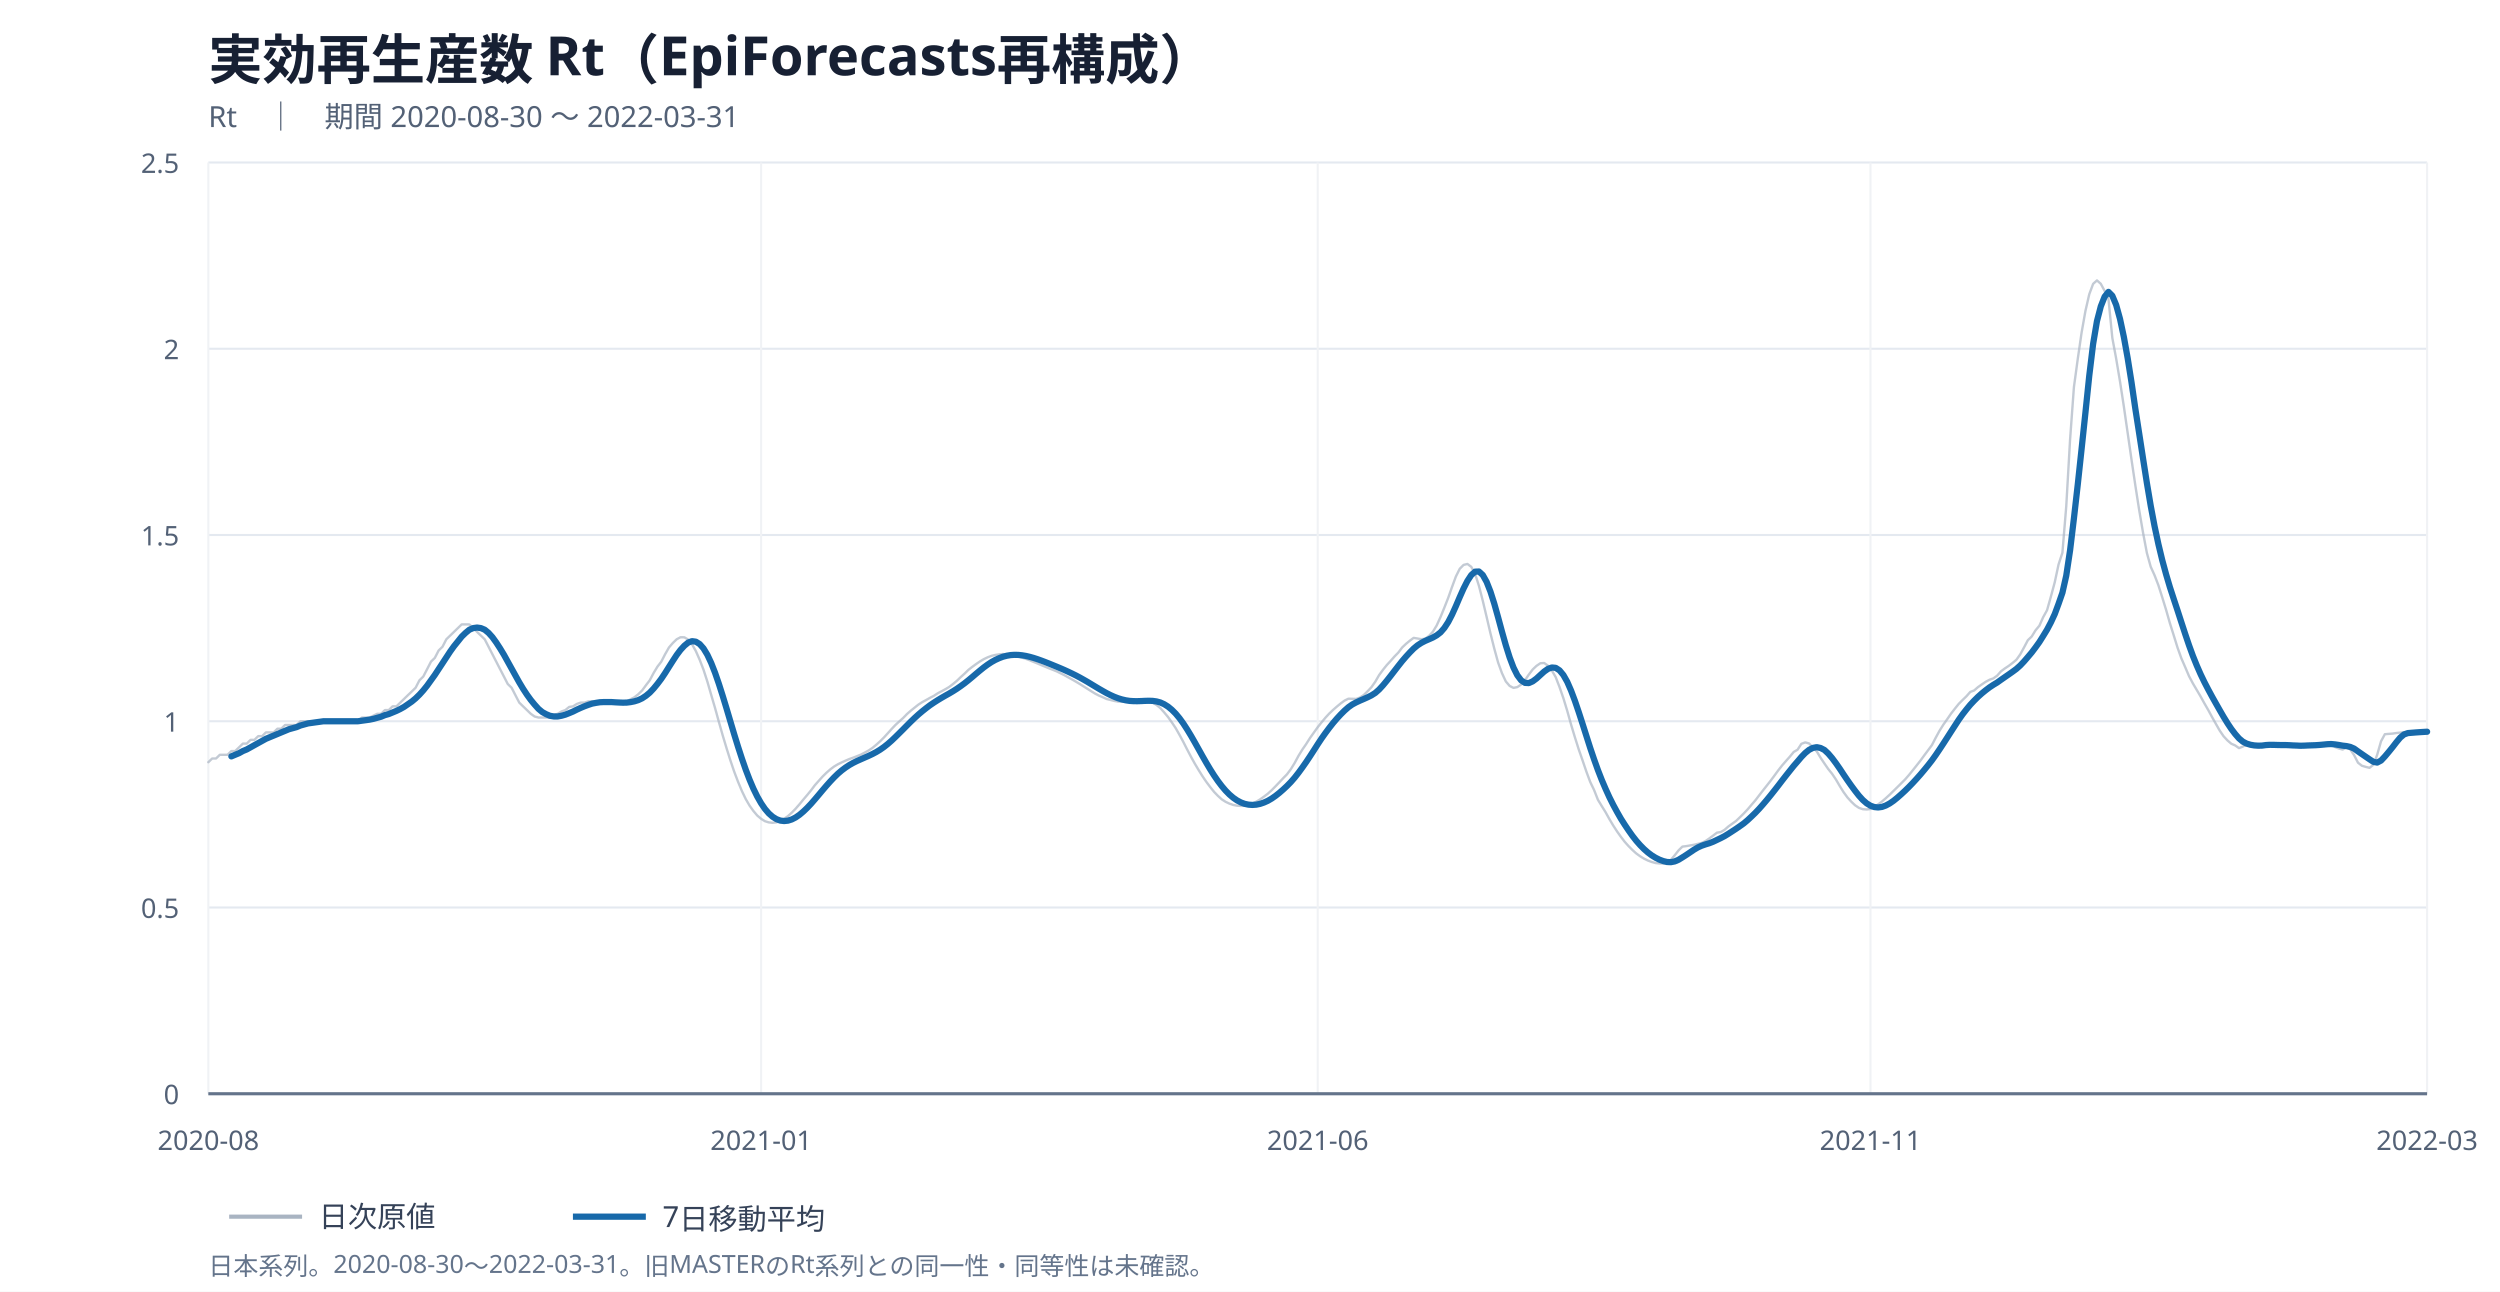
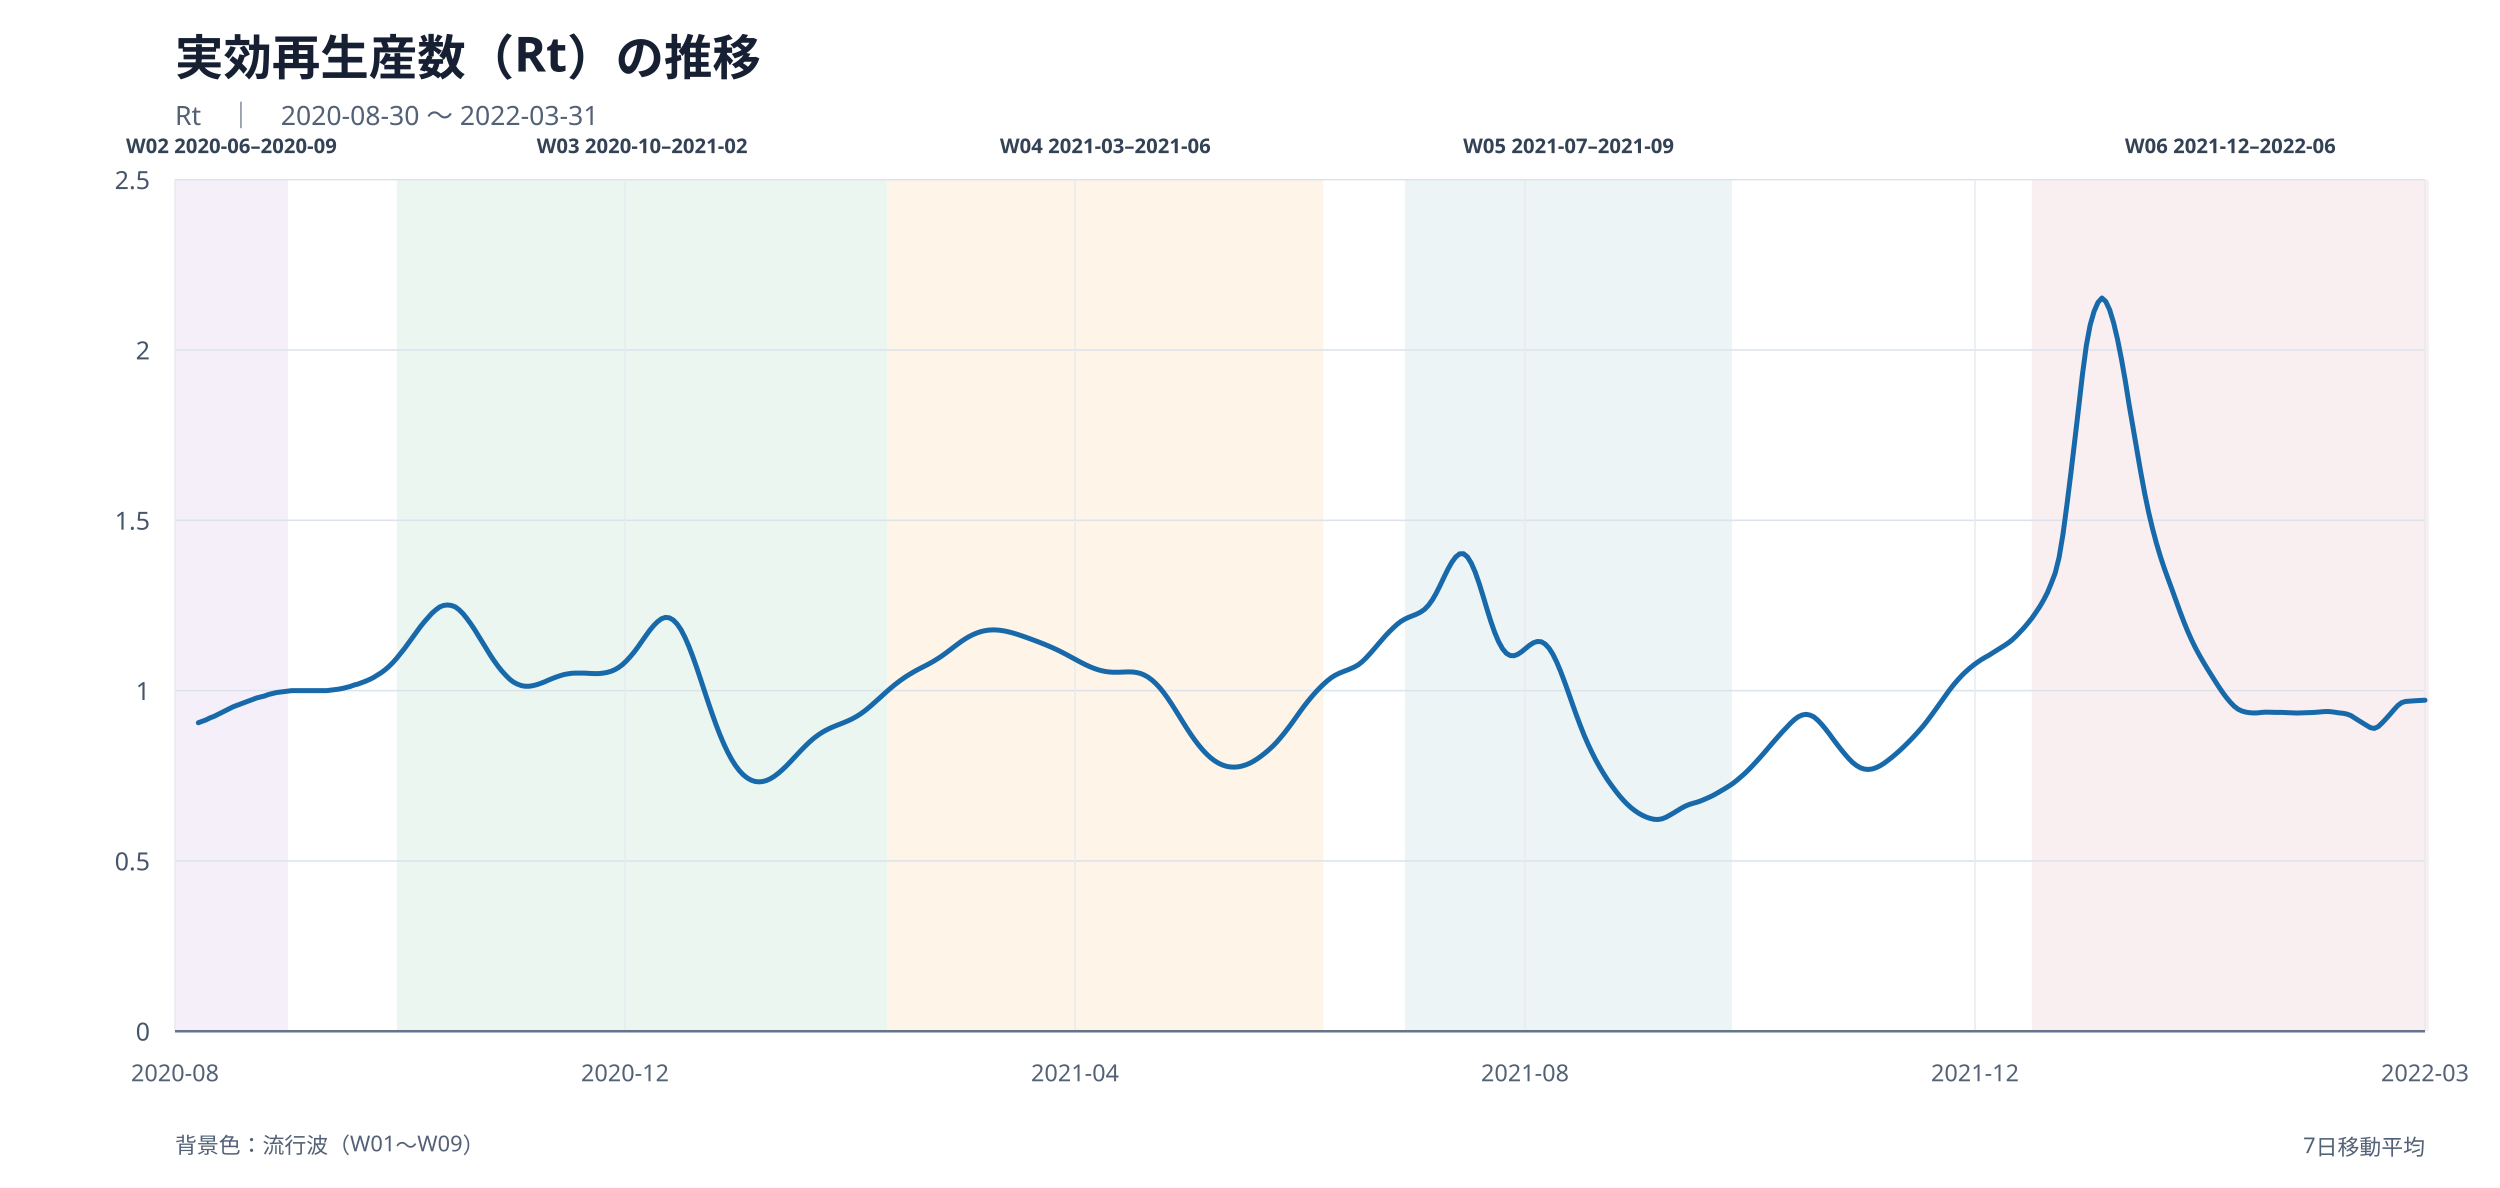
- <svg xmlns="http://www.w3.org/2000/svg" width="1200" height="620" viewBox="0 0 1200 620" role="img" aria-labelledby="title desc">
-   <rect width="100%" height="100%" fill="#ffffff" />
-   <text x="100" y="38" font-family="sans-serif" font-size="26" font-weight="700" fill="#172033">実効再生産数 Rt（EpiForecasts再構成）</text>
-   <text x="100" y="61" font-family="sans-serif" font-size="14" fill="#536176">Rt　｜　期間 2020-08-30 ～ 2022-03-31</text>
-   <line x1="100" y1="525" x2="1165" y2="525" stroke="#e4e9f0" stroke-width="1" />
-   <text x="86" y="530" text-anchor="end" font-family="sans-serif" font-size="13" fill="#536176">0</text>
-   <line x1="100" y1="435.6" x2="1165" y2="435.6" stroke="#e4e9f0" stroke-width="1" />
-   <text x="86" y="440.6" text-anchor="end" font-family="sans-serif" font-size="13" fill="#536176">0.5</text>
-   <line x1="100" y1="346.2" x2="1165" y2="346.2" stroke="#e4e9f0" stroke-width="1" />
-   <text x="86" y="351.2" text-anchor="end" font-family="sans-serif" font-size="13" fill="#536176">1</text>
-   <line x1="100" y1="256.8" x2="1165" y2="256.8" stroke="#e4e9f0" stroke-width="1" />
-   <text x="86" y="261.8" text-anchor="end" font-family="sans-serif" font-size="13" fill="#536176">1.5</text>
-   <line x1="100" y1="167.4" x2="1165" y2="167.4" stroke="#e4e9f0" stroke-width="1" />
-   <text x="86" y="172.4" text-anchor="end" font-family="sans-serif" font-size="13" fill="#536176">2</text>
-   <line x1="100" y1="78" x2="1165" y2="78" stroke="#e4e9f0" stroke-width="1" />
-   <text x="86" y="83" text-anchor="end" font-family="sans-serif" font-size="13" fill="#536176">2.5</text>
-   <line x1="100" y1="78" x2="100" y2="525" stroke="#f0f2f5" stroke-width="1" />
-   <text x="100" y="552" text-anchor="middle" font-family="sans-serif" font-size="13" fill="#536176">2020-08</text>
-   <line x1="365.329" y1="78" x2="365.329" y2="525" stroke="#f0f2f5" stroke-width="1" />
-   <text x="365.329" y="552" text-anchor="middle" font-family="sans-serif" font-size="13" fill="#536176">2021-01</text>
-   <line x1="632.5" y1="78" x2="632.5" y2="525" stroke="#f0f2f5" stroke-width="1" />
-   <text x="632.5" y="552" text-anchor="middle" font-family="sans-serif" font-size="13" fill="#536176">2021-06</text>
-   <line x1="897.829" y1="78" x2="897.829" y2="525" stroke="#f0f2f5" stroke-width="1" />
-   <text x="897.829" y="552" text-anchor="middle" font-family="sans-serif" font-size="13" fill="#536176">2021-11</text>
-   <line x1="1165" y1="78" x2="1165" y2="525" stroke="#f0f2f5" stroke-width="1" />
-   <text x="1165" y="552" text-anchor="middle" font-family="sans-serif" font-size="13" fill="#536176">2022-03</text>
-   <line x1="100" y1="525" x2="1165" y2="525" stroke="#64748b" stroke-width="1.5" />
-   <path d=" M100.00 365.87 L101.84 364.08 L103.69 364.08 L105.53 362.29 L107.37 362.29 L109.21 362.29 L111.06 360.50 L112.90 360.50 L114.74 358.72 L116.58 356.93 L118.43 356.93 L120.27 355.14 L122.11 355.14 L123.95 353.35 L125.80 353.35 L127.64 351.56 L129.48 351.56 L131.32 351.56 L133.17 349.78 L135.01 349.78 L136.85 347.99 L138.69 347.99 L140.54 347.99 L142.38 347.99 L144.22 346.20 L146.06 346.20 L147.91 346.20 L149.75 346.20 L151.59 346.20 L153.43 346.20 L155.28 346.20 L157.12 346.20 L158.96 346.20 L160.80 346.20 L162.65 346.20 L164.49 346.20 L166.33 346.20 L168.17 346.20 L170.02 346.20 L171.86 346.20 L173.70 344.41 L175.54 344.41 L177.39 344.41 L179.23 343.52 L181.07 342.62 L182.92 342.62 L184.76 340.84 L186.60 340.84 L188.44 339.05 L190.29 339.05 L192.13 337.26 L193.97 335.47 L195.81 333.68 L197.66 331.90 L199.50 330.11 L201.34 326.53 L203.18 324.74 L205.03 321.17 L206.87 317.59 L208.71 315.80 L210.55 312.23 L212.40 310.44 L214.24 306.86 L216.08 305.08 L217.92 303.29 L219.77 301.50 L221.61 299.71 L223.45 299.71 L225.29 299.73 L227.14 301.41 L228.98 303.29 L230.82 305.08 L232.66 306.86 L234.51 310.44 L236.35 314.02 L238.19 317.59 L240.03 321.17 L241.88 324.74 L243.72 328.32 L245.56 330.11 L247.40 333.68 L249.25 337.26 L251.09 339.05 L252.93 340.84 L254.78 342.62 L256.62 343.93 L258.46 344.41 L260.30 344.41 L262.15 344.41 L263.99 344.41 L265.83 343.13 L267.67 342.62 L269.52 341.49 L271.36 340.84 L273.20 339.33 L275.04 339.05 L276.89 337.88 L278.73 337.26 L280.57 337.26 L282.41 336.67 L284.26 336.62 L286.10 336.82 L287.94 337.02 L289.78 337.26 L291.63 337.26 L293.47 337.29 L295.31 337.47 L297.15 337.38 L299.00 337.26 L300.84 336.75 L302.68 335.64 L304.52 334.68 L306.37 333.25 L308.21 331.43 L310.05 328.93 L311.89 326.53 L313.74 323.02 L315.58 319.99 L317.42 317.59 L319.26 314.02 L321.11 310.78 L322.95 308.65 L324.79 306.86 L326.63 305.89 L328.48 305.91 L330.32 306.99 L332.16 309.21 L334.01 312.53 L335.85 316.70 L337.69 321.47 L339.53 327.15 L341.38 333.56 L343.22 339.83 L345.06 346.51 L346.90 353.00 L348.75 359.15 L350.59 365.00 L352.43 370.43 L354.27 375.28 L356.12 379.71 L357.96 383.55 L359.80 386.71 L361.64 389.28 L363.49 391.46 L365.33 393.02 L367.17 394.17 L369.01 394.75 L370.86 394.94 L372.70 394.71 L374.54 394.08 L376.38 393.02 L378.23 391.71 L380.07 390.06 L381.91 388.17 L383.75 386.05 L385.60 383.79 L387.44 381.63 L389.28 379.38 L391.12 376.93 L392.97 374.83 L394.81 372.79 L396.65 370.96 L398.49 369.35 L400.34 367.95 L402.18 366.85 L404.02 365.95 L405.87 365.11 L407.71 364.32 L409.55 363.67 L411.39 362.95 L413.24 362.20 L415.08 361.25 L416.92 360.24 L418.76 359.01 L420.61 357.48 L422.45 355.82 L424.29 353.99 L426.13 351.98 L427.98 349.92 L429.82 347.97 L431.66 346.29 L433.50 344.65 L435.35 342.74 L437.19 341.13 L439.03 339.65 L440.87 338.18 L442.72 337.00 L444.56 336.00 L446.40 334.95 L448.24 334.01 L450.09 332.79 L451.93 331.83 L453.77 330.82 L455.61 329.73 L457.46 328.31 L459.30 326.79 L461.14 325.01 L462.98 323.36 L464.83 321.54 L466.67 320.10 L468.51 318.77 L470.35 317.50 L472.20 316.40 L474.04 315.52 L475.88 314.82 L477.72 314.38 L479.57 314.09 L481.41 313.93 L483.25 314.13 L485.10 314.24 L486.94 314.66 L488.78 315.11 L490.62 315.68 L492.47 316.27 L494.31 316.95 L496.15 317.73 L497.99 318.47 L499.84 319.26 L501.68 320.02 L503.52 320.80 L505.36 321.51 L507.21 322.26 L509.05 323.17 L510.89 324.08 L512.73 325.12 L514.58 326.14 L516.42 327.19 L518.26 328.30 L520.10 329.46 L521.95 330.62 L523.79 331.79 L525.63 332.91 L527.47 333.88 L529.32 334.67 L531.16 335.52 L533.00 335.97 L534.84 336.44 L536.69 336.76 L538.53 336.83 L540.37 336.88 L542.21 336.59 L544.06 336.38 L545.90 336.07 L547.74 336.08 L549.58 336.09 L551.43 336.49 L553.27 337.28 L555.11 338.38 L556.96 339.88 L558.80 341.93 L560.64 344.15 L562.48 346.73 L564.33 349.51 L566.17 352.75 L568.01 356.15 L569.85 359.78 L571.70 363.30 L573.54 366.60 L575.38 369.69 L577.22 372.63 L579.07 375.34 L580.91 377.79 L582.75 380.09 L584.59 382.00 L586.44 383.69 L588.28 384.86 L590.12 385.74 L591.96 386.37 L593.81 386.73 L595.65 386.85 L597.49 386.78 L599.33 386.37 L601.18 385.71 L603.02 384.79 L604.86 383.69 L606.70 382.38 L608.55 380.98 L610.39 379.31 L612.23 377.44 L614.07 375.52 L615.92 373.54 L617.76 371.67 L619.60 369.21 L621.44 366.21 L623.29 362.78 L625.13 359.79 L626.97 357.13 L628.81 354.22 L630.66 351.62 L632.50 349.06 L634.34 346.73 L636.19 344.52 L638.03 342.51 L639.87 340.76 L641.71 339.15 L643.56 337.62 L645.40 336.28 L647.24 335.38 L649.08 335.43 L650.93 335.48 L652.77 334.83 L654.61 333.61 L656.45 331.80 L658.30 329.83 L660.14 327.22 L661.98 324.03 L663.82 321.51 L665.67 319.22 L667.51 317.23 L669.35 315.12 L671.19 313.25 L673.04 310.79 L674.88 309.05 L676.72 307.53 L678.56 306.17 L680.41 306.49 L682.25 306.81 L684.09 306.59 L685.93 305.23 L687.78 303.23 L689.62 300.21 L691.46 296.15 L693.30 291.64 L695.15 286.93 L696.99 281.70 L698.83 276.72 L700.67 273.02 L702.52 271.16 L704.36 270.70 L706.20 272.08 L708.04 275.44 L709.89 281.21 L711.73 288.37 L713.57 296.09 L715.42 304.02 L717.26 311.34 L719.10 318.04 L720.94 323.11 L722.79 327.10 L724.63 329.24 L726.47 330.18 L728.31 329.81 L730.16 328.57 L732.00 326.47 L733.84 323.79 L735.68 321.36 L737.53 319.61 L739.37 318.36 L741.21 318.24 L743.05 319.54 L744.90 321.87 L746.74 325.03 L748.58 329.82 L750.42 335.12 L752.27 341.19 L754.11 347.78 L755.95 353.89 L757.79 359.71 L759.64 365.02 L761.48 370.43 L763.32 375.38 L765.16 379.20 L767.01 383.90 L768.85 386.93 L770.69 389.89 L772.53 393.20 L774.38 396.30 L776.22 399.13 L778.06 401.72 L779.90 404.11 L781.75 406.17 L783.59 408.02 L785.43 409.68 L787.28 411.02 L789.12 412.15 L790.96 413.05 L792.80 413.74 L794.65 414.25 L796.49 414.45 L798.33 414.48 L800.17 414.21 L802.02 412.69 L803.86 410.55 L805.70 408.19 L807.54 406.38 L809.39 406.14 L811.23 405.82 L813.07 405.50 L814.91 405.06 L816.76 404.62 L818.60 403.73 L820.44 402.47 L822.28 401.11 L824.13 399.68 L825.97 399.38 L827.81 398.31 L829.65 396.68 L831.50 395.36 L833.34 394.04 L835.18 392.27 L837.02 390.46 L838.87 388.49 L840.71 386.32 L842.55 384.19 L844.39 381.79 L846.24 379.39 L848.08 377.07 L849.92 374.72 L851.76 372.25 L853.61 369.71 L855.45 367.37 L857.29 365.26 L859.13 363.19 L860.98 360.94 L862.82 359.87 L864.66 357.04 L866.51 356.35 L868.35 356.85 L870.19 358.80 L872.03 360.65 L873.88 363.72 L875.72 366.47 L877.56 369.13 L879.40 371.42 L881.25 374.17 L883.09 377.31 L884.93 380.25 L886.77 382.77 L888.62 384.81 L890.46 386.55 L892.30 387.78 L894.14 388.41 L895.99 388.54 L897.83 388.34 L899.67 387.32 L901.51 386.09 L903.36 384.72 L905.20 383.13 L907.04 381.45 L908.88 379.65 L910.73 377.83 L912.57 376.01 L914.41 374.17 L916.25 372.06 L918.10 369.78 L919.94 367.47 L921.78 365.13 L923.62 362.61 L925.47 360.13 L927.31 357.67 L929.15 354.10 L930.99 350.73 L932.84 347.80 L934.68 345.19 L936.52 342.51 L938.37 340.13 L940.21 337.84 L942.05 335.99 L943.89 334.21 L945.74 332.11 L947.58 331.43 L949.42 329.83 L951.26 328.53 L953.11 327.28 L954.95 326.29 L956.79 325.64 L958.63 324.32 L960.48 322.22 L962.32 320.86 L964.16 319.64 L966.00 318.23 L967.85 316.71 L969.69 314.13 L971.53 310.78 L973.37 307.30 L975.22 305.53 L977.06 302.55 L978.90 300.34 L980.74 296.21 L982.59 292.88 L984.43 286.35 L986.27 279.52 L988.11 270.93 L989.96 265.29 L991.80 243.03 L993.64 210.97 L995.48 185.82 L997.33 172.26 L999.17 159.61 L1001.01 149.25 L1002.85 141.23 L1004.70 136.25 L1006.54 134.60 L1008.38 136.22 L1010.22 139.64 L1012.07 143.59 L1013.91 162.16 L1015.75 172.10 L1017.60 183.09 L1019.44 195.07 L1021.28 207.83 L1023.12 220.60 L1024.97 233.05 L1026.81 244.87 L1028.65 255.63 L1030.49 265.38 L1032.34 272.04 L1034.18 276.11 L1036.02 280.90 L1037.86 286.67 L1039.71 292.69 L1041.55 299.12 L1043.39 304.98 L1045.23 310.90 L1047.08 316.06 L1048.92 320.29 L1050.76 324.61 L1052.60 328.06 L1054.45 331.19 L1056.29 334.32 L1058.13 337.64 L1059.97 340.83 L1061.82 344.26 L1063.66 347.53 L1065.50 350.75 L1067.34 353.42 L1069.19 355.41 L1071.03 356.99 L1072.87 357.80 L1074.71 359.09 L1076.56 358.37 L1078.40 357.42 L1080.24 357.35 L1082.08 357.56 L1083.93 357.92 L1085.77 357.48 L1087.61 357.33 L1089.46 357.57 L1091.30 357.50 L1093.14 357.75 L1094.98 357.89 L1096.83 357.82 L1098.67 357.97 L1100.51 358.09 L1102.35 358.06 L1104.20 358.13 L1106.04 357.38 L1107.88 357.33 L1109.72 357.37 L1111.57 357.50 L1113.41 357.24 L1115.25 356.83 L1117.09 356.92 L1118.94 356.78 L1120.78 358.56 L1122.62 359.26 L1124.46 359.79 L1126.31 358.68 L1128.15 359.74 L1129.99 362.50 L1131.83 366.09 L1133.68 367.54 L1135.52 368.10 L1137.36 368.56 L1139.20 367.12 L1141.05 362.29 L1142.89 355.83 L1144.73 352.42 L1146.57 352.27 L1148.42 352.12 L1150.26 351.85 L1152.10 351.65 L1153.94 351.49 L1155.79 351.38 L1157.63 351.32 L1159.47 351.25 L1161.31 351.17 L1163.16 351.07 L1165.00 350.90" fill="none" stroke="#a9b4c2" stroke-width="1.15" opacity="0.7" stroke-linejoin="round" stroke-linecap="round" />
-   <path d=" M111.06 363.06 L112.90 362.29 L114.74 361.53 L116.58 360.50 L118.43 359.74 L120.27 358.72 L122.11 357.69 L123.95 356.67 L125.80 355.65 L127.64 354.63 L129.48 353.86 L131.32 353.10 L133.17 352.33 L135.01 351.56 L136.85 350.80 L138.69 350.03 L140.54 349.52 L142.38 349.01 L144.22 348.24 L146.06 347.73 L147.91 347.22 L149.75 346.97 L151.59 346.71 L153.43 346.46 L155.28 346.20 L157.12 346.20 L158.96 346.20 L160.80 346.20 L162.65 346.20 L164.49 346.20 L166.33 346.20 L168.17 346.20 L170.02 346.20 L171.86 346.20 L173.70 345.94 L175.54 345.69 L177.39 345.43 L179.23 345.05 L181.07 344.54 L182.92 344.03 L184.76 343.26 L186.60 342.75 L188.44 341.99 L190.29 341.22 L192.13 340.33 L193.97 339.30 L195.81 338.03 L197.66 336.75 L199.50 335.22 L201.34 333.43 L203.18 331.39 L205.03 329.09 L206.87 326.53 L208.71 323.98 L210.55 321.17 L212.40 318.36 L214.24 315.55 L216.08 312.74 L217.92 310.18 L219.77 307.89 L221.61 305.59 L223.45 303.80 L225.29 302.27 L227.14 301.49 L228.98 301.23 L230.82 301.49 L232.66 302.26 L234.51 303.79 L236.35 305.83 L238.19 308.38 L240.03 311.21 L241.88 314.27 L243.72 317.59 L245.56 320.91 L247.40 324.23 L249.25 327.55 L251.09 330.62 L252.93 333.43 L254.78 335.98 L256.62 338.21 L258.46 340.26 L260.30 341.79 L262.15 342.81 L263.99 343.58 L265.83 343.90 L267.67 343.90 L269.52 343.56 L271.36 343.04 L273.20 342.32 L275.04 341.55 L276.89 340.62 L278.73 339.78 L280.57 339.01 L282.41 338.33 L284.26 337.72 L286.10 337.37 L287.94 337.08 L289.78 336.99 L291.63 336.99 L293.47 336.99 L295.31 337.11 L297.15 337.21 L299.00 337.28 L300.84 337.24 L302.68 337.01 L304.52 336.64 L306.37 336.06 L308.21 335.20 L310.05 333.99 L311.89 332.46 L313.74 330.50 L315.58 328.26 L317.42 325.82 L319.26 323.07 L321.11 320.12 L322.95 317.23 L324.79 314.42 L326.63 311.97 L328.48 309.96 L330.32 308.44 L332.16 307.76 L334.01 308.01 L335.85 309.16 L337.69 311.24 L339.53 314.28 L341.38 318.23 L343.22 322.92 L345.06 328.25 L346.90 334.03 L348.75 340.10 L350.59 346.31 L352.43 352.50 L354.27 358.46 L356.12 364.15 L357.96 369.45 L359.80 374.26 L361.64 378.57 L363.49 382.35 L365.33 385.57 L367.17 388.27 L369.01 390.42 L370.86 392.05 L372.70 393.19 L374.54 393.88 L376.38 394.10 L378.23 393.91 L380.07 393.32 L381.91 392.38 L383.75 391.11 L385.60 389.55 L387.44 387.78 L389.28 385.83 L391.12 383.72 L392.97 381.54 L394.81 379.34 L396.65 377.19 L398.49 375.13 L400.34 373.17 L402.18 371.38 L404.02 369.81 L405.87 368.42 L407.71 367.21 L409.55 366.17 L411.39 365.26 L413.24 364.44 L415.08 363.63 L416.92 362.82 L418.76 361.95 L420.61 360.97 L422.45 359.85 L424.29 358.57 L426.13 357.11 L427.98 355.49 L429.82 353.74 L431.66 351.92 L433.50 350.09 L435.35 348.22 L437.19 346.38 L439.03 344.62 L440.87 342.94 L442.72 341.38 L444.56 339.91 L446.40 338.52 L448.24 337.27 L450.09 336.08 L451.93 334.97 L453.77 333.91 L455.61 332.88 L457.46 331.78 L459.30 330.61 L461.14 329.33 L462.98 327.98 L464.83 326.51 L466.67 324.98 L468.51 323.41 L470.35 321.87 L472.20 320.38 L474.04 319.03 L475.88 317.81 L477.72 316.78 L479.57 315.93 L481.41 315.23 L483.25 314.75 L485.10 314.44 L486.94 314.32 L488.78 314.36 L490.62 314.55 L492.47 314.86 L494.31 315.29 L496.15 315.81 L497.99 316.41 L499.84 317.07 L501.68 317.77 L503.52 318.50 L505.36 319.25 L507.21 320.01 L509.05 320.78 L510.89 321.58 L512.73 322.42 L514.58 323.30 L516.42 324.21 L518.26 325.18 L520.10 326.21 L521.95 327.27 L523.79 328.38 L525.63 329.49 L527.47 330.59 L529.32 331.66 L531.16 332.69 L533.00 333.62 L534.84 334.45 L536.69 335.16 L538.53 335.72 L540.37 336.15 L542.21 336.43 L544.06 336.55 L545.90 336.57 L547.74 336.51 L549.58 336.42 L551.43 336.37 L553.27 336.43 L555.11 336.68 L556.96 337.18 L558.80 338.02 L560.64 339.17 L562.48 340.69 L564.33 342.55 L566.17 344.76 L568.01 347.30 L569.85 350.14 L571.70 353.19 L573.54 356.40 L575.38 359.68 L577.22 362.98 L579.07 366.21 L580.91 369.30 L582.75 372.20 L584.59 374.88 L586.44 377.32 L588.28 379.49 L590.12 381.36 L591.96 382.93 L593.81 384.21 L595.65 385.18 L597.49 385.86 L599.33 386.24 L601.18 386.36 L603.02 386.23 L604.86 385.85 L606.70 385.22 L608.55 384.39 L610.39 383.32 L612.23 382.04 L614.07 380.59 L615.92 378.98 L617.76 377.26 L619.60 375.38 L621.44 373.27 L623.29 370.91 L625.13 368.39 L626.97 365.76 L628.81 363.00 L630.66 360.14 L632.50 357.26 L634.34 354.48 L636.19 351.87 L638.03 349.40 L639.87 347.06 L641.71 344.91 L643.56 342.91 L645.40 341.08 L647.24 339.46 L649.08 338.16 L650.93 337.16 L652.77 336.31 L654.61 335.52 L656.45 334.69 L658.30 333.77 L660.14 332.60 L661.98 330.97 L663.82 328.97 L665.67 326.74 L667.51 324.41 L669.35 322.02 L671.19 319.65 L673.04 317.31 L674.88 315.17 L676.72 313.17 L678.56 311.31 L680.41 309.77 L682.25 308.58 L684.09 307.63 L685.93 306.84 L687.78 306.01 L689.62 304.96 L691.46 303.53 L693.30 301.41 L695.15 298.57 L696.99 295.01 L698.83 290.94 L700.67 286.62 L702.52 282.47 L704.36 278.84 L706.20 276.04 L708.04 274.40 L709.89 274.33 L711.73 276.00 L713.57 279.29 L715.42 283.99 L717.26 289.79 L719.10 296.36 L720.94 303.17 L722.79 309.73 L724.63 315.56 L726.47 320.43 L728.31 324.12 L730.16 326.58 L732.00 327.78 L733.84 327.88 L735.68 327.06 L737.53 325.69 L739.37 324.00 L741.21 322.34 L743.05 321.05 L744.90 320.40 L746.74 320.57 L748.58 321.78 L750.42 324.00 L752.27 327.26 L754.11 331.48 L755.95 336.38 L757.79 341.79 L759.64 347.50 L761.48 353.30 L763.32 359.06 L765.16 364.49 L767.01 369.65 L768.85 374.37 L770.69 378.68 L772.53 382.71 L774.38 386.40 L776.22 389.79 L778.06 393.01 L779.90 395.90 L781.75 398.65 L783.59 401.24 L785.43 403.59 L787.28 405.69 L789.12 407.55 L790.96 409.17 L792.80 410.55 L794.65 411.70 L796.49 412.62 L798.33 413.31 L800.17 413.76 L802.02 413.84 L803.86 413.48 L805.70 412.69 L807.54 411.56 L809.39 410.38 L811.23 409.14 L813.07 407.89 L814.91 406.80 L816.76 405.96 L818.60 405.32 L820.44 404.76 L822.28 404.05 L824.13 403.17 L825.97 402.29 L827.81 401.33 L829.65 400.20 L831.50 399.00 L833.34 397.80 L835.18 396.53 L837.02 395.22 L838.87 393.66 L840.71 391.94 L842.55 390.16 L844.39 388.22 L846.24 386.13 L848.08 383.96 L849.92 381.71 L851.76 379.39 L853.61 377.02 L855.45 374.61 L857.29 372.25 L859.13 369.94 L860.98 367.63 L862.82 365.51 L864.66 363.34 L866.51 361.43 L868.35 359.93 L870.19 359.00 L872.03 358.64 L873.88 359.04 L875.72 359.98 L877.56 361.71 L879.40 363.86 L881.25 366.34 L883.09 368.98 L884.93 371.78 L886.77 374.50 L888.62 377.12 L890.46 379.61 L892.30 381.95 L894.14 383.98 L895.99 385.59 L897.83 386.74 L899.67 387.39 L901.51 387.58 L903.36 387.32 L905.20 386.65 L907.04 385.66 L908.88 384.39 L910.73 382.89 L912.57 381.27 L914.41 379.57 L916.25 377.76 L918.10 375.85 L919.94 373.85 L921.78 371.78 L923.62 369.60 L925.47 367.34 L927.31 364.98 L929.15 362.41 L930.99 359.69 L932.84 356.88 L934.68 354.03 L936.52 351.16 L938.37 348.30 L940.21 345.47 L942.05 342.88 L943.89 340.52 L945.74 338.28 L947.58 336.32 L949.42 334.50 L951.26 332.85 L953.11 331.34 L954.95 329.95 L956.79 328.73 L958.63 327.62 L960.48 326.30 L962.32 325.02 L964.16 323.75 L966.00 322.46 L967.85 321.09 L969.69 319.45 L971.53 317.51 L973.37 315.38 L975.22 313.19 L977.06 310.75 L978.90 308.19 L980.74 305.26 L982.59 302.23 L984.43 298.74 L986.27 294.77 L988.11 289.82 L989.96 284.50 L991.80 276.32 L993.64 264.14 L995.48 248.84 L997.33 232.55 L999.17 215.42 L1001.01 198.03 L1002.85 180.31 L1004.70 165.06 L1006.54 154.15 L1008.38 147.06 L1010.22 142.40 L1012.07 140.11 L1013.91 141.96 L1015.75 146.36 L1017.60 153.06 L1019.44 161.69 L1021.28 171.92 L1023.12 183.49 L1024.97 196.27 L1026.81 208.09 L1028.65 220.02 L1030.49 231.78 L1032.34 242.77 L1034.18 252.53 L1036.02 261.14 L1037.86 268.80 L1039.71 275.63 L1041.55 281.84 L1043.39 287.50 L1045.23 293.05 L1047.08 298.76 L1048.92 304.39 L1050.76 309.81 L1052.60 314.86 L1054.45 319.44 L1056.29 323.63 L1058.13 327.45 L1059.97 330.99 L1061.82 334.42 L1063.66 337.69 L1065.50 340.93 L1067.34 344.11 L1069.19 347.12 L1071.03 349.88 L1072.87 352.31 L1074.71 354.43 L1076.56 355.98 L1078.40 356.93 L1080.24 357.49 L1082.08 357.80 L1083.93 357.93 L1085.77 357.88 L1087.61 357.63 L1089.46 357.52 L1091.30 357.53 L1093.14 357.59 L1094.98 357.63 L1096.83 357.62 L1098.67 357.69 L1100.51 357.80 L1102.35 357.87 L1104.20 357.96 L1106.04 357.91 L1107.88 357.82 L1109.72 357.76 L1111.57 357.69 L1113.41 357.57 L1115.25 357.40 L1117.09 357.22 L1118.94 357.14 L1120.78 357.31 L1122.62 357.58 L1124.46 357.91 L1126.31 358.12 L1128.15 358.53 L1129.99 359.33 L1131.83 360.66 L1133.68 361.94 L1135.52 363.21 L1137.36 364.46 L1139.20 365.66 L1141.05 366.03 L1142.89 365.08 L1144.73 363.12 L1146.57 360.94 L1148.42 358.66 L1150.26 356.27 L1152.10 354.06 L1153.94 352.52 L1155.79 351.88 L1157.63 351.73 L1159.47 351.58 L1161.31 351.45 L1163.16 351.33 L1165.00 351.23" fill="none" stroke="#1769aa" stroke-width="3" stroke-linejoin="round" stroke-linecap="round" />
-   <line x1="110" y1="584" x2="145" y2="584" stroke="#a9b4c2" stroke-width="2" />
-   <text x="153" y="589" font-family="sans-serif" font-size="14" fill="#354258">日次原値</text>
-   <line x1="275" y1="584" x2="310" y2="584" stroke="#1769aa" stroke-width="3" />
-   <text x="318" y="589" font-family="sans-serif" font-size="14" fill="#354258">7日移動平均</text>
-   <text x="100" y="612" font-family="sans-serif" font-size="12" fill="#64748b">日本系列。2020-08-30〜2022-03-31。旧MASTERのRt系列との同一性・同等性は未確認。</text>
+ <svg xmlns="http://www.w3.org/2000/svg" width="1600" height="760" viewBox="0 0 1600 760" role="img" aria-labelledby="title desc">
+   <rect width="100%" height="100%" fill="#fff" />
+   <text x="112" y="48" font-family="sans-serif" font-size="31" font-weight="700" fill="#172033">実効再生産数（Rt）の推移</text>
+   <text x="112" y="80" font-family="sans-serif" font-size="17" fill="#536176">Rt　｜　2020-08-30 ～ 2022-03-31</text>
+   <rect x="112.00" y="115" width="72.25" height="545" fill="#f4edf9" opacity="0.9" />
+   <text x="148.12" y="98" text-anchor="middle" font-family="sans-serif" font-size="13" font-weight="700" fill="#344256">W02  2020-06–2020-09</text>
+   <rect x="254.01" y="115" width="313.91" height="545" fill="#eaf5ef" opacity="0.9" />
+   <text x="410.96" y="98" text-anchor="middle" font-family="sans-serif" font-size="13" font-weight="700" fill="#344256">W03  2020-10–2021-02</text>
+   <rect x="567.92" y="115" width="279.03" height="545" fill="#fff3e5" opacity="0.9" />
+   <text x="707.43" y="98" text-anchor="middle" font-family="sans-serif" font-size="13" font-weight="700" fill="#344256">W04  2021-03–2021-06</text>
+   <rect x="899.27" y="115" width="209.27" height="545" fill="#eaf3f5" opacity="0.9" />
+   <text x="1003.90" y="98" text-anchor="middle" font-family="sans-serif" font-size="13" font-weight="700" fill="#344256">W05  2021-07–2021-09</text>
+   <rect x="1300.37" y="115" width="254.12" height="545" fill="#f8edf0" opacity="0.9" />
+   <text x="1427.43" y="98" text-anchor="middle" font-family="sans-serif" font-size="13" font-weight="700" fill="#344256">W06  2021-12–2022-06</text>
+   <line x1="112" y1="660.00" x2="1552" y2="660.00" stroke="#dce3eb" stroke-width="1" />
+   <text x="96" y="666.00" text-anchor="end" font-family="sans-serif" font-size="16" fill="#46556a">0</text>
+   <line x1="112" y1="551.00" x2="1552" y2="551.00" stroke="#dce3eb" stroke-width="1" />
+   <text x="96" y="557.00" text-anchor="end" font-family="sans-serif" font-size="16" fill="#46556a">0.5</text>
+   <line x1="112" y1="442.00" x2="1552" y2="442.00" stroke="#dce3eb" stroke-width="1" />
+   <text x="96" y="448.00" text-anchor="end" font-family="sans-serif" font-size="16" fill="#46556a">1</text>
+   <line x1="112" y1="333.00" x2="1552" y2="333.00" stroke="#dce3eb" stroke-width="1" />
+   <text x="96" y="339.00" text-anchor="end" font-family="sans-serif" font-size="16" fill="#46556a">1.5</text>
+   <line x1="112" y1="224.00" x2="1552" y2="224.00" stroke="#dce3eb" stroke-width="1" />
+   <text x="96" y="230.00" text-anchor="end" font-family="sans-serif" font-size="16" fill="#46556a">2</text>
+   <line x1="112" y1="115.00" x2="1552" y2="115.00" stroke="#dce3eb" stroke-width="1" />
+   <text x="96" y="121.00" text-anchor="end" font-family="sans-serif" font-size="16" fill="#46556a">2.5</text>
+   <line x1="112.00" y1="115" x2="112.00" y2="660" stroke="#e7ebf0" stroke-width="1" />
+   <text x="112.00" y="692" text-anchor="middle" font-family="sans-serif" font-size="15" fill="#536176">2020-08</text>
+   <line x1="400.00" y1="115" x2="400.00" y2="660" stroke="#e7ebf0" stroke-width="1" />
+   <text x="400.00" y="692" text-anchor="middle" font-family="sans-serif" font-size="15" fill="#536176">2020-12</text>
+   <line x1="688.00" y1="115" x2="688.00" y2="660" stroke="#e7ebf0" stroke-width="1" />
+   <text x="688.00" y="692" text-anchor="middle" font-family="sans-serif" font-size="15" fill="#536176">2021-04</text>
+   <line x1="976.00" y1="115" x2="976.00" y2="660" stroke="#e7ebf0" stroke-width="1" />
+   <text x="976.00" y="692" text-anchor="middle" font-family="sans-serif" font-size="15" fill="#536176">2021-08</text>
+   <line x1="1264.00" y1="115" x2="1264.00" y2="660" stroke="#e7ebf0" stroke-width="1" />
+   <text x="1264.00" y="692" text-anchor="middle" font-family="sans-serif" font-size="15" fill="#536176">2021-12</text>
+   <line x1="1552.00" y1="115" x2="1552.00" y2="660" stroke="#e7ebf0" stroke-width="1" />
+   <text x="1552.00" y="692" text-anchor="middle" font-family="sans-serif" font-size="15" fill="#536176">2022-03</text>
+   <path d=" M126.95 462.55 L129.44 461.62 L131.93 460.69 L134.42 459.44 L136.91 458.51 L139.40 457.26 L141.90 456.01 L144.39 454.77 L146.88 453.52 L149.37 452.28 L151.86 451.34 L154.35 450.41 L156.84 449.47 L159.34 448.54 L161.83 447.61 L164.32 446.67 L166.81 446.05 L169.30 445.43 L171.79 444.49 L174.28 443.87 L176.78 443.25 L179.27 442.93 L181.76 442.62 L184.25 442.31 L186.74 442.00 L189.23 442.00 L191.72 442.00 L194.21 442.00 L196.71 442.00 L199.20 442.00 L201.69 442.00 L204.18 442.00 L206.67 442.00 L209.16 442.00 L211.65 441.69 L214.15 441.38 L216.64 441.07 L219.13 440.60 L221.62 439.98 L224.11 439.35 L226.60 438.42 L229.09 437.80 L231.58 436.86 L234.08 435.93 L236.57 434.84 L239.06 433.59 L241.55 432.03 L244.04 430.48 L246.53 428.61 L249.02 426.43 L251.52 423.94 L254.01 421.13 L256.50 418.02 L258.99 414.91 L261.48 411.48 L263.97 408.05 L266.46 404.63 L268.96 401.20 L271.45 398.09 L273.94 395.29 L276.43 392.48 L278.92 390.30 L281.41 388.44 L283.90 387.49 L286.39 387.18 L288.89 387.49 L291.38 388.42 L293.87 390.29 L296.36 392.78 L298.85 395.89 L301.34 399.33 L303.83 403.07 L306.33 407.12 L308.82 411.17 L311.31 415.22 L313.80 419.27 L316.29 423.00 L318.78 426.43 L321.27 429.54 L323.76 432.26 L326.26 434.75 L328.75 436.62 L331.24 437.87 L333.73 438.80 L336.22 439.20 L338.71 439.20 L341.20 438.78 L343.70 438.15 L346.19 437.27 L348.68 436.33 L351.17 435.19 L353.66 434.17 L356.15 433.24 L358.64 432.40 L361.13 431.67 L363.63 431.23 L366.12 430.88 L368.61 430.77 L371.10 430.77 L373.59 430.77 L376.08 430.91 L378.57 431.04 L381.07 431.12 L383.56 431.07 L386.05 430.79 L388.54 430.34 L391.03 429.64 L393.52 428.59 L396.01 427.11 L398.51 425.25 L401.00 422.86 L403.49 420.13 L405.98 417.15 L408.47 413.80 L410.96 410.21 L413.45 406.67 L415.94 403.25 L418.44 400.27 L420.93 397.81 L423.42 395.97 L425.91 395.13 L428.40 395.43 L430.89 396.84 L433.38 399.38 L435.88 403.08 L438.37 407.90 L440.86 413.62 L443.35 420.11 L445.84 427.16 L448.33 434.56 L450.82 442.14 L453.31 449.68 L455.81 456.95 L458.30 463.89 L460.79 470.34 L463.28 476.21 L465.77 481.46 L468.26 486.07 L470.75 490.00 L473.25 493.30 L475.74 495.92 L478.23 497.90 L480.72 499.29 L483.21 500.13 L485.70 500.40 L488.19 500.17 L490.69 499.46 L493.18 498.31 L495.67 496.76 L498.16 494.86 L500.65 492.69 L503.14 490.31 L505.63 487.74 L508.12 485.09 L510.62 482.41 L513.11 479.78 L515.60 477.27 L518.09 474.88 L520.58 472.70 L523.07 470.79 L525.56 469.10 L528.06 467.62 L530.55 466.35 L533.04 465.24 L535.53 464.23 L538.02 463.26 L540.51 462.26 L543.00 461.20 L545.49 460.01 L547.99 458.64 L550.48 457.08 L552.97 455.30 L555.46 453.33 L557.95 451.19 L560.44 448.97 L562.93 446.74 L565.43 444.46 L567.92 442.22 L570.41 440.08 L572.90 438.03 L575.39 436.12 L577.88 434.33 L580.37 432.64 L582.87 431.12 L585.36 429.66 L587.85 428.30 L590.34 427.02 L592.83 425.75 L595.32 424.42 L597.81 423.00 L600.30 421.43 L602.80 419.79 L605.29 417.99 L607.78 416.12 L610.27 414.22 L612.76 412.33 L615.25 410.52 L617.74 408.87 L620.24 407.38 L622.73 406.14 L625.22 405.09 L627.71 404.24 L630.20 403.66 L632.69 403.28 L635.18 403.13 L637.67 403.18 L640.17 403.41 L642.66 403.79 L645.15 404.32 L647.64 404.94 L650.13 405.68 L652.62 406.48 L655.11 407.34 L657.61 408.23 L660.10 409.14 L662.59 410.06 L665.08 411.01 L667.57 411.99 L670.06 413.01 L672.55 414.07 L675.04 415.19 L677.54 416.37 L680.03 417.63 L682.52 418.92 L685.01 420.27 L687.50 421.62 L689.99 422.97 L692.48 424.27 L694.98 425.53 L697.47 426.66 L699.96 427.68 L702.45 428.54 L704.94 429.23 L707.43 429.75 L709.92 430.08 L712.42 430.23 L714.91 430.25 L717.40 430.19 L719.89 430.07 L722.38 430.01 L724.87 430.08 L727.36 430.40 L729.85 431.00 L732.35 432.02 L734.84 433.43 L737.33 435.28 L739.82 437.55 L742.31 440.24 L744.80 443.34 L747.29 446.81 L749.79 450.53 L752.28 454.44 L754.77 458.44 L757.26 462.46 L759.75 466.40 L762.24 470.17 L764.73 473.71 L767.22 476.96 L769.72 479.94 L772.21 482.58 L774.70 484.87 L777.19 486.79 L779.68 488.34 L782.17 489.52 L784.66 490.35 L787.16 490.82 L789.65 490.97 L792.14 490.80 L794.63 490.34 L797.12 489.58 L799.61 488.56 L802.10 487.26 L804.60 485.70 L807.09 483.93 L809.58 481.97 L812.07 479.87 L814.56 477.58 L817.05 475.01 L819.54 472.13 L822.03 469.06 L824.53 465.85 L827.02 462.49 L829.51 458.99 L832.00 455.49 L834.49 452.09 L836.98 448.91 L839.47 445.90 L841.97 443.05 L844.46 440.42 L846.95 437.98 L849.44 435.76 L851.93 433.78 L854.42 432.20 L856.91 430.98 L859.40 429.94 L861.90 428.98 L864.39 427.97 L866.88 426.84 L869.37 425.42 L871.86 423.43 L874.35 421.00 L876.84 418.28 L879.34 415.43 L881.83 412.52 L884.32 409.63 L886.81 406.77 L889.30 404.16 L891.79 401.73 L894.28 399.46 L896.78 397.58 L899.27 396.14 L901.76 394.98 L904.25 394.01 L906.74 392.99 L909.23 391.72 L911.72 389.97 L914.21 387.39 L916.71 383.92 L919.20 379.59 L921.69 374.62 L924.18 369.36 L926.67 364.30 L929.16 359.87 L931.65 356.46 L934.15 354.46 L936.64 354.38 L939.13 356.41 L941.62 360.43 L944.11 366.15 L946.60 373.23 L949.09 381.23 L951.58 389.54 L954.08 397.53 L956.57 404.65 L959.06 410.59 L961.55 415.08 L964.04 418.08 L966.53 419.55 L969.02 419.66 L971.52 418.67 L974.01 416.99 L976.50 414.93 L978.99 412.91 L981.48 411.34 L983.97 410.54 L986.46 410.75 L988.96 412.23 L991.45 414.93 L993.94 418.90 L996.43 424.05 L998.92 430.03 L1001.41 436.62 L1003.90 443.59 L1006.39 450.66 L1008.89 457.68 L1011.38 464.30 L1013.87 470.59 L1016.36 476.34 L1018.85 481.60 L1021.34 486.51 L1023.83 491.01 L1026.33 495.15 L1028.82 499.07 L1031.31 502.59 L1033.80 505.94 L1036.29 509.10 L1038.78 511.97 L1041.27 514.54 L1043.76 516.81 L1046.26 518.78 L1048.75 520.46 L1051.24 521.86 L1053.73 522.98 L1056.22 523.82 L1058.71 524.37 L1061.20 524.47 L1063.70 524.03 L1066.19 523.06 L1068.68 521.69 L1071.17 520.25 L1073.66 518.74 L1076.15 517.22 L1078.64 515.89 L1081.13 514.86 L1083.63 514.08 L1086.12 513.40 L1088.61 512.53 L1091.10 511.46 L1093.59 510.39 L1096.08 509.22 L1098.57 507.83 L1101.07 506.38 L1103.56 504.91 L1106.05 503.37 L1108.54 501.76 L1111.03 499.86 L1113.52 497.77 L1116.01 495.60 L1118.51 493.23 L1121.00 490.68 L1123.49 488.04 L1125.98 485.29 L1128.47 482.47 L1130.96 479.57 L1133.45 476.64 L1135.94 473.76 L1138.44 470.94 L1140.93 468.13 L1143.42 465.55 L1145.91 462.90 L1148.40 460.57 L1150.89 458.74 L1153.38 457.61 L1155.88 457.17 L1158.37 457.65 L1160.86 458.80 L1163.35 460.91 L1165.84 463.54 L1168.33 466.55 L1170.82 469.78 L1173.31 473.19 L1175.81 476.51 L1178.30 479.70 L1180.79 482.73 L1183.28 485.58 L1185.77 488.07 L1188.26 490.02 L1190.75 491.43 L1193.25 492.22 L1195.74 492.45 L1198.23 492.13 L1200.72 491.32 L1203.21 490.11 L1205.70 488.56 L1208.19 486.73 L1210.69 484.76 L1213.18 482.68 L1215.67 480.48 L1218.16 478.15 L1220.65 475.71 L1223.14 473.19 L1225.63 470.53 L1228.12 467.77 L1230.62 464.90 L1233.11 461.77 L1235.60 458.45 L1238.09 455.03 L1240.58 451.55 L1243.07 448.05 L1245.56 444.57 L1248.06 441.11 L1250.55 437.96 L1253.04 435.08 L1255.53 432.35 L1258.02 429.95 L1260.51 427.74 L1263.00 425.72 L1265.49 423.88 L1267.99 422.19 L1270.48 420.70 L1272.97 419.34 L1275.46 417.74 L1277.95 416.18 L1280.44 414.63 L1282.93 413.05 L1285.43 411.38 L1287.92 409.38 L1290.41 407.02 L1292.90 404.42 L1295.39 401.75 L1297.88 398.77 L1300.37 395.66 L1302.87 392.09 L1305.36 388.39 L1307.85 384.13 L1310.34 379.29 L1312.83 373.27 L1315.32 366.78 L1317.81 356.79 L1320.30 341.95 L1322.80 323.30 L1325.29 303.43 L1327.78 282.54 L1330.27 261.35 L1332.76 239.74 L1335.25 221.14 L1337.74 207.84 L1340.24 199.20 L1342.73 193.52 L1345.22 190.73 L1347.71 192.98 L1350.20 198.35 L1352.69 206.51 L1355.18 217.04 L1357.67 229.52 L1360.17 243.62 L1362.66 259.20 L1365.15 273.61 L1367.64 288.16 L1370.13 302.49 L1372.62 315.90 L1375.11 327.79 L1377.61 338.29 L1380.10 347.63 L1382.59 355.96 L1385.08 363.53 L1387.57 370.43 L1390.06 377.20 L1392.55 384.16 L1395.04 391.02 L1397.54 397.63 L1400.03 403.79 L1402.52 409.38 L1405.01 414.49 L1407.50 419.14 L1409.99 423.46 L1412.48 427.63 L1414.98 431.62 L1417.47 435.58 L1419.96 439.45 L1422.45 443.12 L1424.94 446.49 L1427.43 449.45 L1429.92 452.03 L1432.42 453.92 L1434.91 455.08 L1437.40 455.77 L1439.89 456.14 L1442.38 456.30 L1444.87 456.25 L1447.36 455.94 L1449.85 455.80 L1452.35 455.81 L1454.84 455.88 L1457.33 455.94 L1459.82 455.92 L1462.31 456.01 L1464.80 456.14 L1467.29 456.23 L1469.79 456.34 L1472.28 456.27 L1474.77 456.17 L1477.26 456.09 L1479.75 456.01 L1482.24 455.87 L1484.73 455.65 L1487.22 455.44 L1489.72 455.34 L1492.21 455.55 L1494.70 455.88 L1497.19 456.28 L1499.68 456.53 L1502.17 457.04 L1504.66 458.01 L1507.16 459.63 L1509.65 461.19 L1512.14 462.73 L1514.63 464.26 L1517.12 465.73 L1519.61 466.18 L1522.10 465.01 L1524.60 462.63 L1527.09 459.97 L1529.58 457.19 L1532.07 454.28 L1534.56 451.58 L1537.05 449.70 L1539.54 448.93 L1542.03 448.74 L1544.53 448.56 L1547.02 448.40 L1549.51 448.26 L1552.00 448.13" fill="none" stroke="#1769aa" stroke-width="3.2" stroke-linejoin="round" stroke-linecap="round" />
+   <text x="1552" y="738" text-anchor="end" font-family="sans-serif" font-size="14" fill="#536176">7日移動平均</text>
+   <line x1="112" y1="660" x2="1552" y2="660" stroke="#64748b" stroke-width="1.6" />
+   <text x="112" y="738" font-family="sans-serif" font-size="14" fill="#536176">背景色：流行波（W01〜W09）</text>
</svg>
